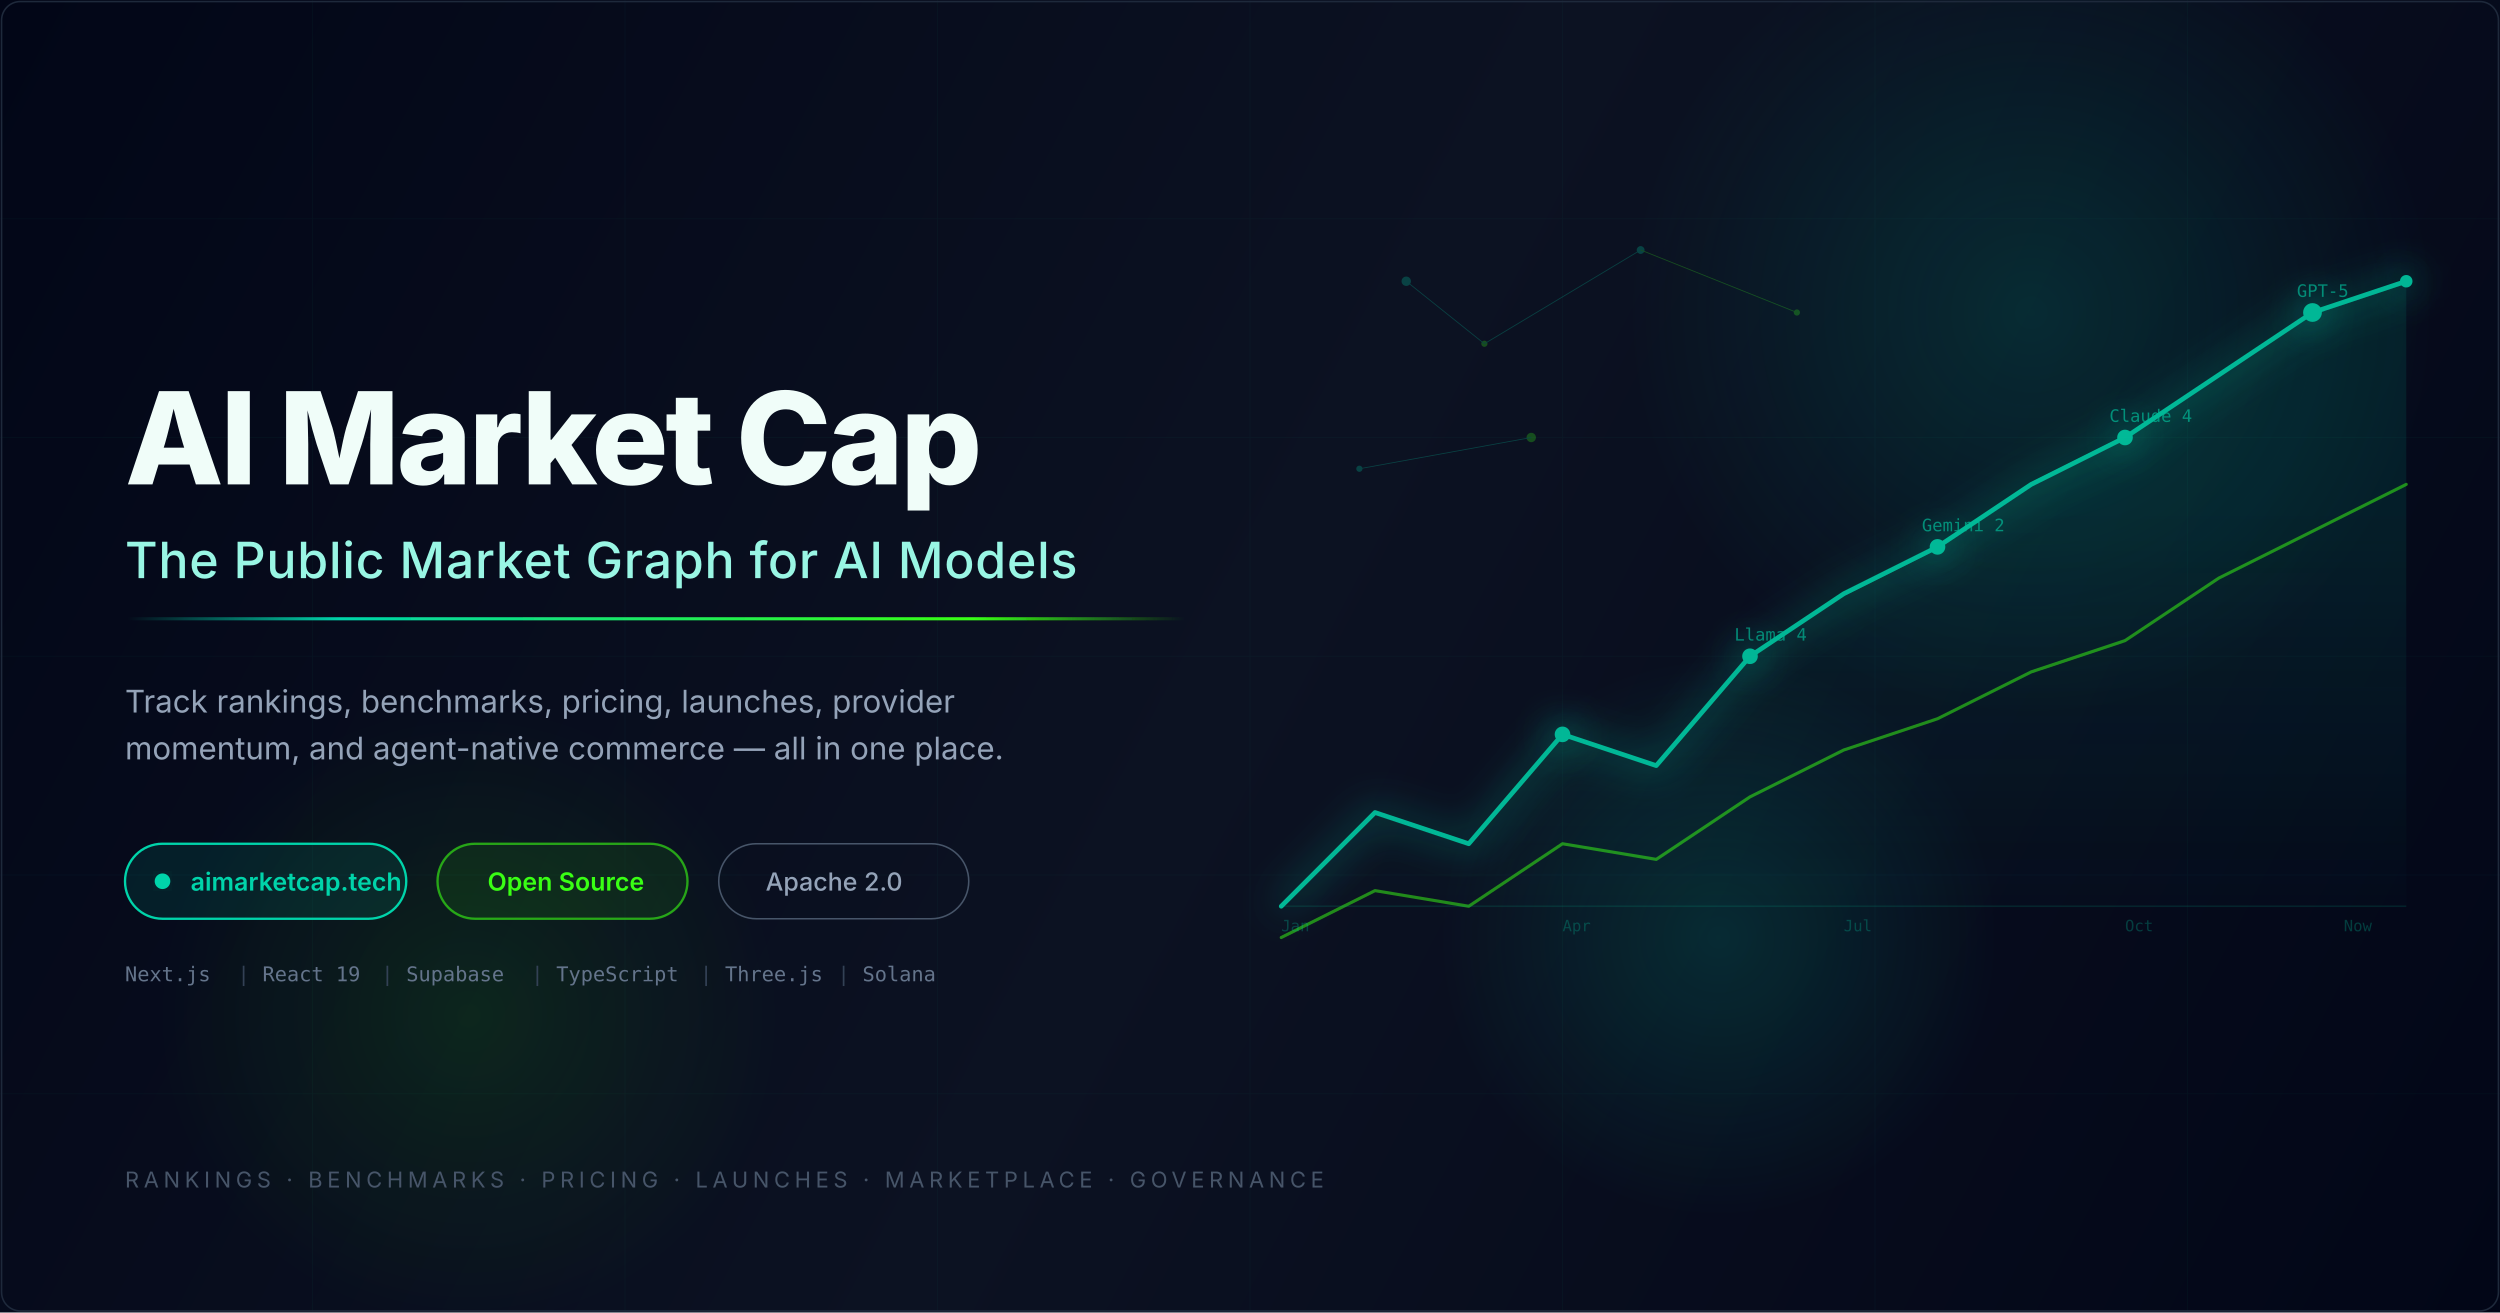
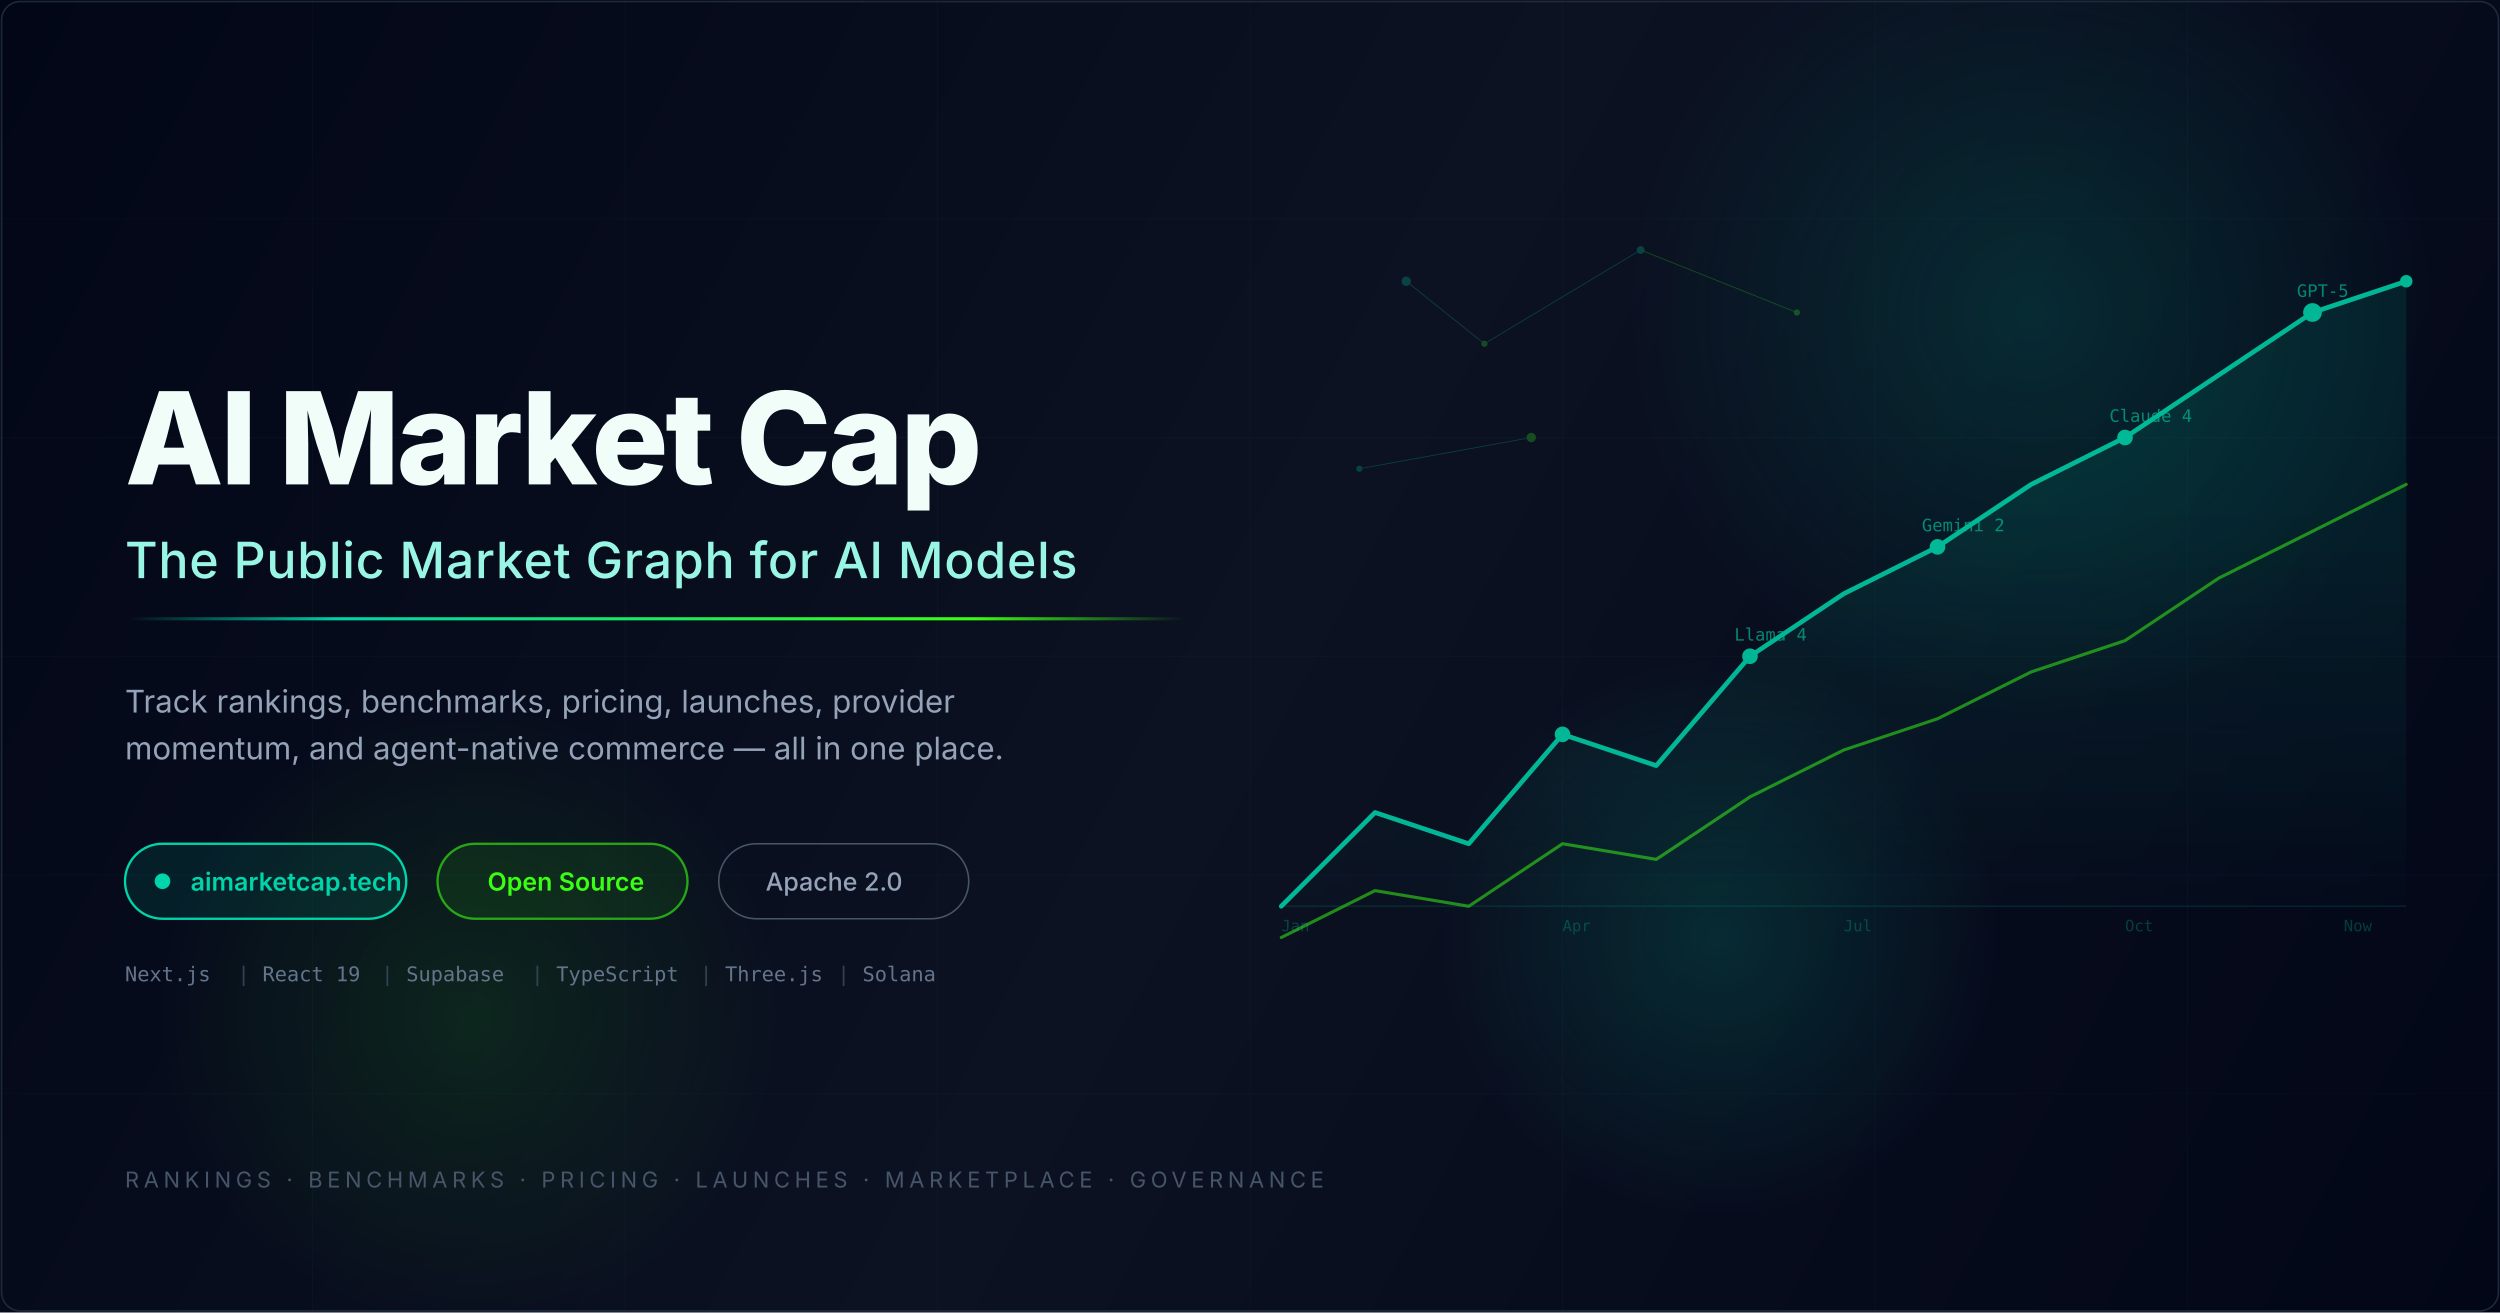
<svg xmlns="http://www.w3.org/2000/svg" width="1600" height="840" viewBox="0 0 1600 840" fill="none">
  <defs>
    <linearGradient id="bgGrad" x1="0" y1="0" x2="1600" y2="840" gradientUnits="userSpaceOnUse">
      <stop offset="0%" stop-color="#020617" />
      <stop offset="50%" stop-color="#0C1222" />
      <stop offset="100%" stop-color="#020617" />
    </linearGradient>
    <linearGradient id="glowLine" x1="0" y1="0" x2="1" y2="0">
      <stop offset="0%" stop-color="#00D4AA" stop-opacity="0" />
      <stop offset="20%" stop-color="#00D4AA" stop-opacity="1" />
      <stop offset="80%" stop-color="#39FF14" stop-opacity="1" />
      <stop offset="100%" stop-color="#39FF14" stop-opacity="0" />
    </linearGradient>
    <linearGradient id="chartGrad" x1="800" y1="600" x2="800" y2="320" gradientUnits="userSpaceOnUse">
      <stop offset="0%" stop-color="#00D4AA" stop-opacity="0" />
      <stop offset="100%" stop-color="#00D4AA" stop-opacity="0.12" />
    </linearGradient>
-     <filter id="glow">
-       <feGaussianBlur stdDeviation="12" result="coloredBlur" />
-       <feMerge>
-         <feMergeNode in="coloredBlur" />
-         <feMergeNode in="SourceGraphic" />
-       </feMerge>
-     </filter>
-     <filter id="softGlow">
-       <feGaussianBlur stdDeviation="24" result="coloredBlur" />
-       <feMerge>
-         <feMergeNode in="coloredBlur" />
-         <feMergeNode in="SourceGraphic" />
-       </feMerge>
-     </filter>
    <radialGradient id="orbGlow1" cx="0.5" cy="0.5" r="0.5">
      <stop offset="0%" stop-color="#00D4AA" stop-opacity="0.15" />
      <stop offset="100%" stop-color="#00D4AA" stop-opacity="0" />
    </radialGradient>
    <radialGradient id="orbGlow2" cx="0.5" cy="0.5" r="0.5">
      <stop offset="0%" stop-color="#39FF14" stop-opacity="0.1" />
      <stop offset="100%" stop-color="#39FF14" stop-opacity="0" />
    </radialGradient>
  </defs>
  <rect width="1600" height="840" fill="url(#bgGrad)" />
  <g opacity="0.04" stroke="#00D4AA" stroke-width="0.5">
    <line x1="0" y1="140" x2="1600" y2="140" />
    <line x1="0" y1="280" x2="1600" y2="280" />
    <line x1="0" y1="420" x2="1600" y2="420" />
    <line x1="0" y1="560" x2="1600" y2="560" />
    <line x1="0" y1="700" x2="1600" y2="700" />
    <line x1="200" y1="0" x2="200" y2="840" />
    <line x1="400" y1="0" x2="400" y2="840" />
    <line x1="600" y1="0" x2="600" y2="840" />
    <line x1="800" y1="0" x2="800" y2="840" />
    <line x1="1000" y1="0" x2="1000" y2="840" />
    <line x1="1200" y1="0" x2="1200" y2="840" />
    <line x1="1400" y1="0" x2="1400" y2="840" />
  </g>
  <circle cx="1300" cy="200" r="260" fill="url(#orbGlow1)" />
  <circle cx="300" cy="650" r="200" fill="url(#orbGlow2)" />
  <circle cx="1100" cy="600" r="180" fill="url(#orbGlow1)" />
  <g opacity="0.85">
    <path d="M820 580 L880 520 L940 540 L1000 470 L1060 490 L1120 420 L1180 380 L1240 350 L1300 310 L1360 280 L1420 240 L1480 200 L1540 180 L1540 580 Z" fill="url(#chartGrad)" />
-     <path d="M820 580 L880 520 L940 540 L1000 470 L1060 490 L1120 420 L1180 380 L1240 350 L1300 310 L1360 280 L1420 240 L1480 200 L1540 180" stroke="#00D4AA" stroke-width="3" fill="none" stroke-linecap="round" stroke-linejoin="round" filter="url(#glow)" />
+     <path d="M820 580 L880 520 L940 540 L1000 470 L1060 490 L1120 420 L1180 380 L1240 350 L1300 310 L1360 280 L1420 240 L1480 200 L1540 180" stroke="#00D4AA" stroke-width="3" fill="none" stroke-linecap="round" stroke-linejoin="round" />
    <path d="M820 600 L880 570 L940 580 L1000 540 L1060 550 L1120 510 L1180 480 L1240 460 L1300 430 L1360 410 L1420 370 L1480 340 L1540 310" stroke="#39FF14" stroke-width="2" fill="none" stroke-linecap="round" stroke-linejoin="round" opacity="0.6" />
-     <g fill="#00D4AA" filter="url(#glow)">
+     <g fill="#00D4AA">
      <circle cx="1000" cy="470" r="5" />
      <circle cx="1120" cy="420" r="5" />
      <circle cx="1240" cy="350" r="5" />
      <circle cx="1360" cy="280" r="5" />
      <circle cx="1480" cy="200" r="6" />
      <circle cx="1540" cy="180" r="4" />
    </g>
    <g font-family="'SF Mono', 'Fira Code', 'Cascadia Code', monospace" font-size="11" fill="#00D4AA" opacity="0.7">
      <text x="1470" y="190">GPT-5</text>
      <text x="1350" y="270">Claude 4</text>
      <text x="1230" y="340">Gemini 2</text>
      <text x="1110" y="410">Llama 4</text>
    </g>
    <line x1="820" y1="580" x2="1540" y2="580" stroke="#00D4AA" stroke-opacity="0.15" stroke-width="1" />
    <g font-family="'SF Mono', monospace" font-size="10" fill="#00D4AA" opacity="0.3">
      <text x="820" y="596">Jan</text>
      <text x="1000" y="596">Apr</text>
      <text x="1180" y="596">Jul</text>
      <text x="1360" y="596">Oct</text>
      <text x="1500" y="596">Now</text>
    </g>
  </g>
  <g opacity="0.25">
    <circle cx="900" cy="180" r="3" fill="#00D4AA" />
    <circle cx="950" cy="220" r="2" fill="#39FF14" />
    <circle cx="1050" cy="160" r="2.5" fill="#00D4AA" />
    <circle cx="1150" cy="200" r="2" fill="#39FF14" />
    <circle cx="870" cy="300" r="2" fill="#00D4AA" />
    <circle cx="980" cy="280" r="3" fill="#39FF14" />
    <line x1="900" y1="180" x2="950" y2="220" stroke="#00D4AA" stroke-width="0.5" />
    <line x1="950" y1="220" x2="1050" y2="160" stroke="#00D4AA" stroke-width="0.5" />
    <line x1="1050" y1="160" x2="1150" y2="200" stroke="#39FF14" stroke-width="0.5" />
    <line x1="870" y1="300" x2="980" y2="280" stroke="#00D4AA" stroke-width="0.5" />
  </g>
-   <rect x="80" y="395" width="680" height="2" fill="url(#glowLine)" rx="1" filter="url(#glow)" />
+   <rect x="80" y="395" width="680" height="2" fill="url(#glowLine)" rx="1" />
  <text x="80" y="310" fill="#F0FDF9" font-family="'Inter', 'Segoe UI', system-ui, -apple-system, sans-serif" font-size="82" font-weight="800" letter-spacing="-2">
    AI Market Cap
  </text>
  <text x="80" y="370" fill="#99F6E4" font-family="'Inter', 'Segoe UI', system-ui, sans-serif" font-size="32" font-weight="500" letter-spacing="0.5">
    The Public Market Graph for AI Models
  </text>
  <text fill="#94A3B8" font-family="'Inter', 'Segoe UI', system-ui, sans-serif" font-size="20" font-weight="400">
    <tspan x="80" dy="456">Track rankings, benchmarks, pricing, launches, provider</tspan>
    <tspan x="80" dy="30">momentum, and agent-native commerce — all in one place.</tspan>
  </text>
  <g transform="translate(80, 540)">
    <rect width="180" height="48" rx="24" fill="#00D4AA" fill-opacity="0.1" stroke="#00D4AA" stroke-width="1.5" />
-     <circle cx="24" cy="24" r="5" fill="#00D4AA" filter="url(#glow)" />
+     <circle cx="24" cy="24" r="5" fill="#00D4AA" />
    <text x="42" y="30" fill="#00D4AA" font-family="'Inter', sans-serif" font-size="16" font-weight="600">aimarketcap.tech</text>
    <rect x="200" y="0" width="160" height="48" rx="24" fill="#39FF14" fill-opacity="0.08" stroke="#39FF14" stroke-width="1.5" stroke-opacity="0.6" />
    <text x="232" y="30" fill="#39FF14" font-family="'Inter', sans-serif" font-size="16" font-weight="600">Open Source</text>
    <rect x="380" y="0" width="160" height="48" rx="24" fill="transparent" stroke="#475569" stroke-width="1" />
    <text x="410" y="30" fill="#94A3B8" font-family="'Inter', sans-serif" font-size="16" font-weight="500">Apache 2.0</text>
  </g>
  <g transform="translate(80, 628)" font-family="'SF Mono', 'Fira Code', monospace" font-size="13" fill="#64748B">
    <text>Next.js</text>
    <text x="72" fill="#334155">|</text>
    <text x="88">React 19</text>
    <text x="164" fill="#334155">|</text>
    <text x="180">Supabase</text>
    <text x="260" fill="#334155">|</text>
    <text x="276">TypeScript</text>
    <text x="368" fill="#334155">|</text>
    <text x="384">Three.js</text>
    <text x="456" fill="#334155">|</text>
    <text x="472">Solana</text>
  </g>
  <text x="80" y="760" fill="#475569" font-family="'Inter', sans-serif" font-size="14" font-weight="400" letter-spacing="3">
    RANKINGS  ·  BENCHMARKS  ·  PRICING  ·  LAUNCHES  ·  MARKETPLACE  ·  GOVERNANCE
  </text>
  <rect x="1" y="1" width="1598" height="838" rx="12" stroke="#1E293B" stroke-width="1" fill="none" />
</svg>
